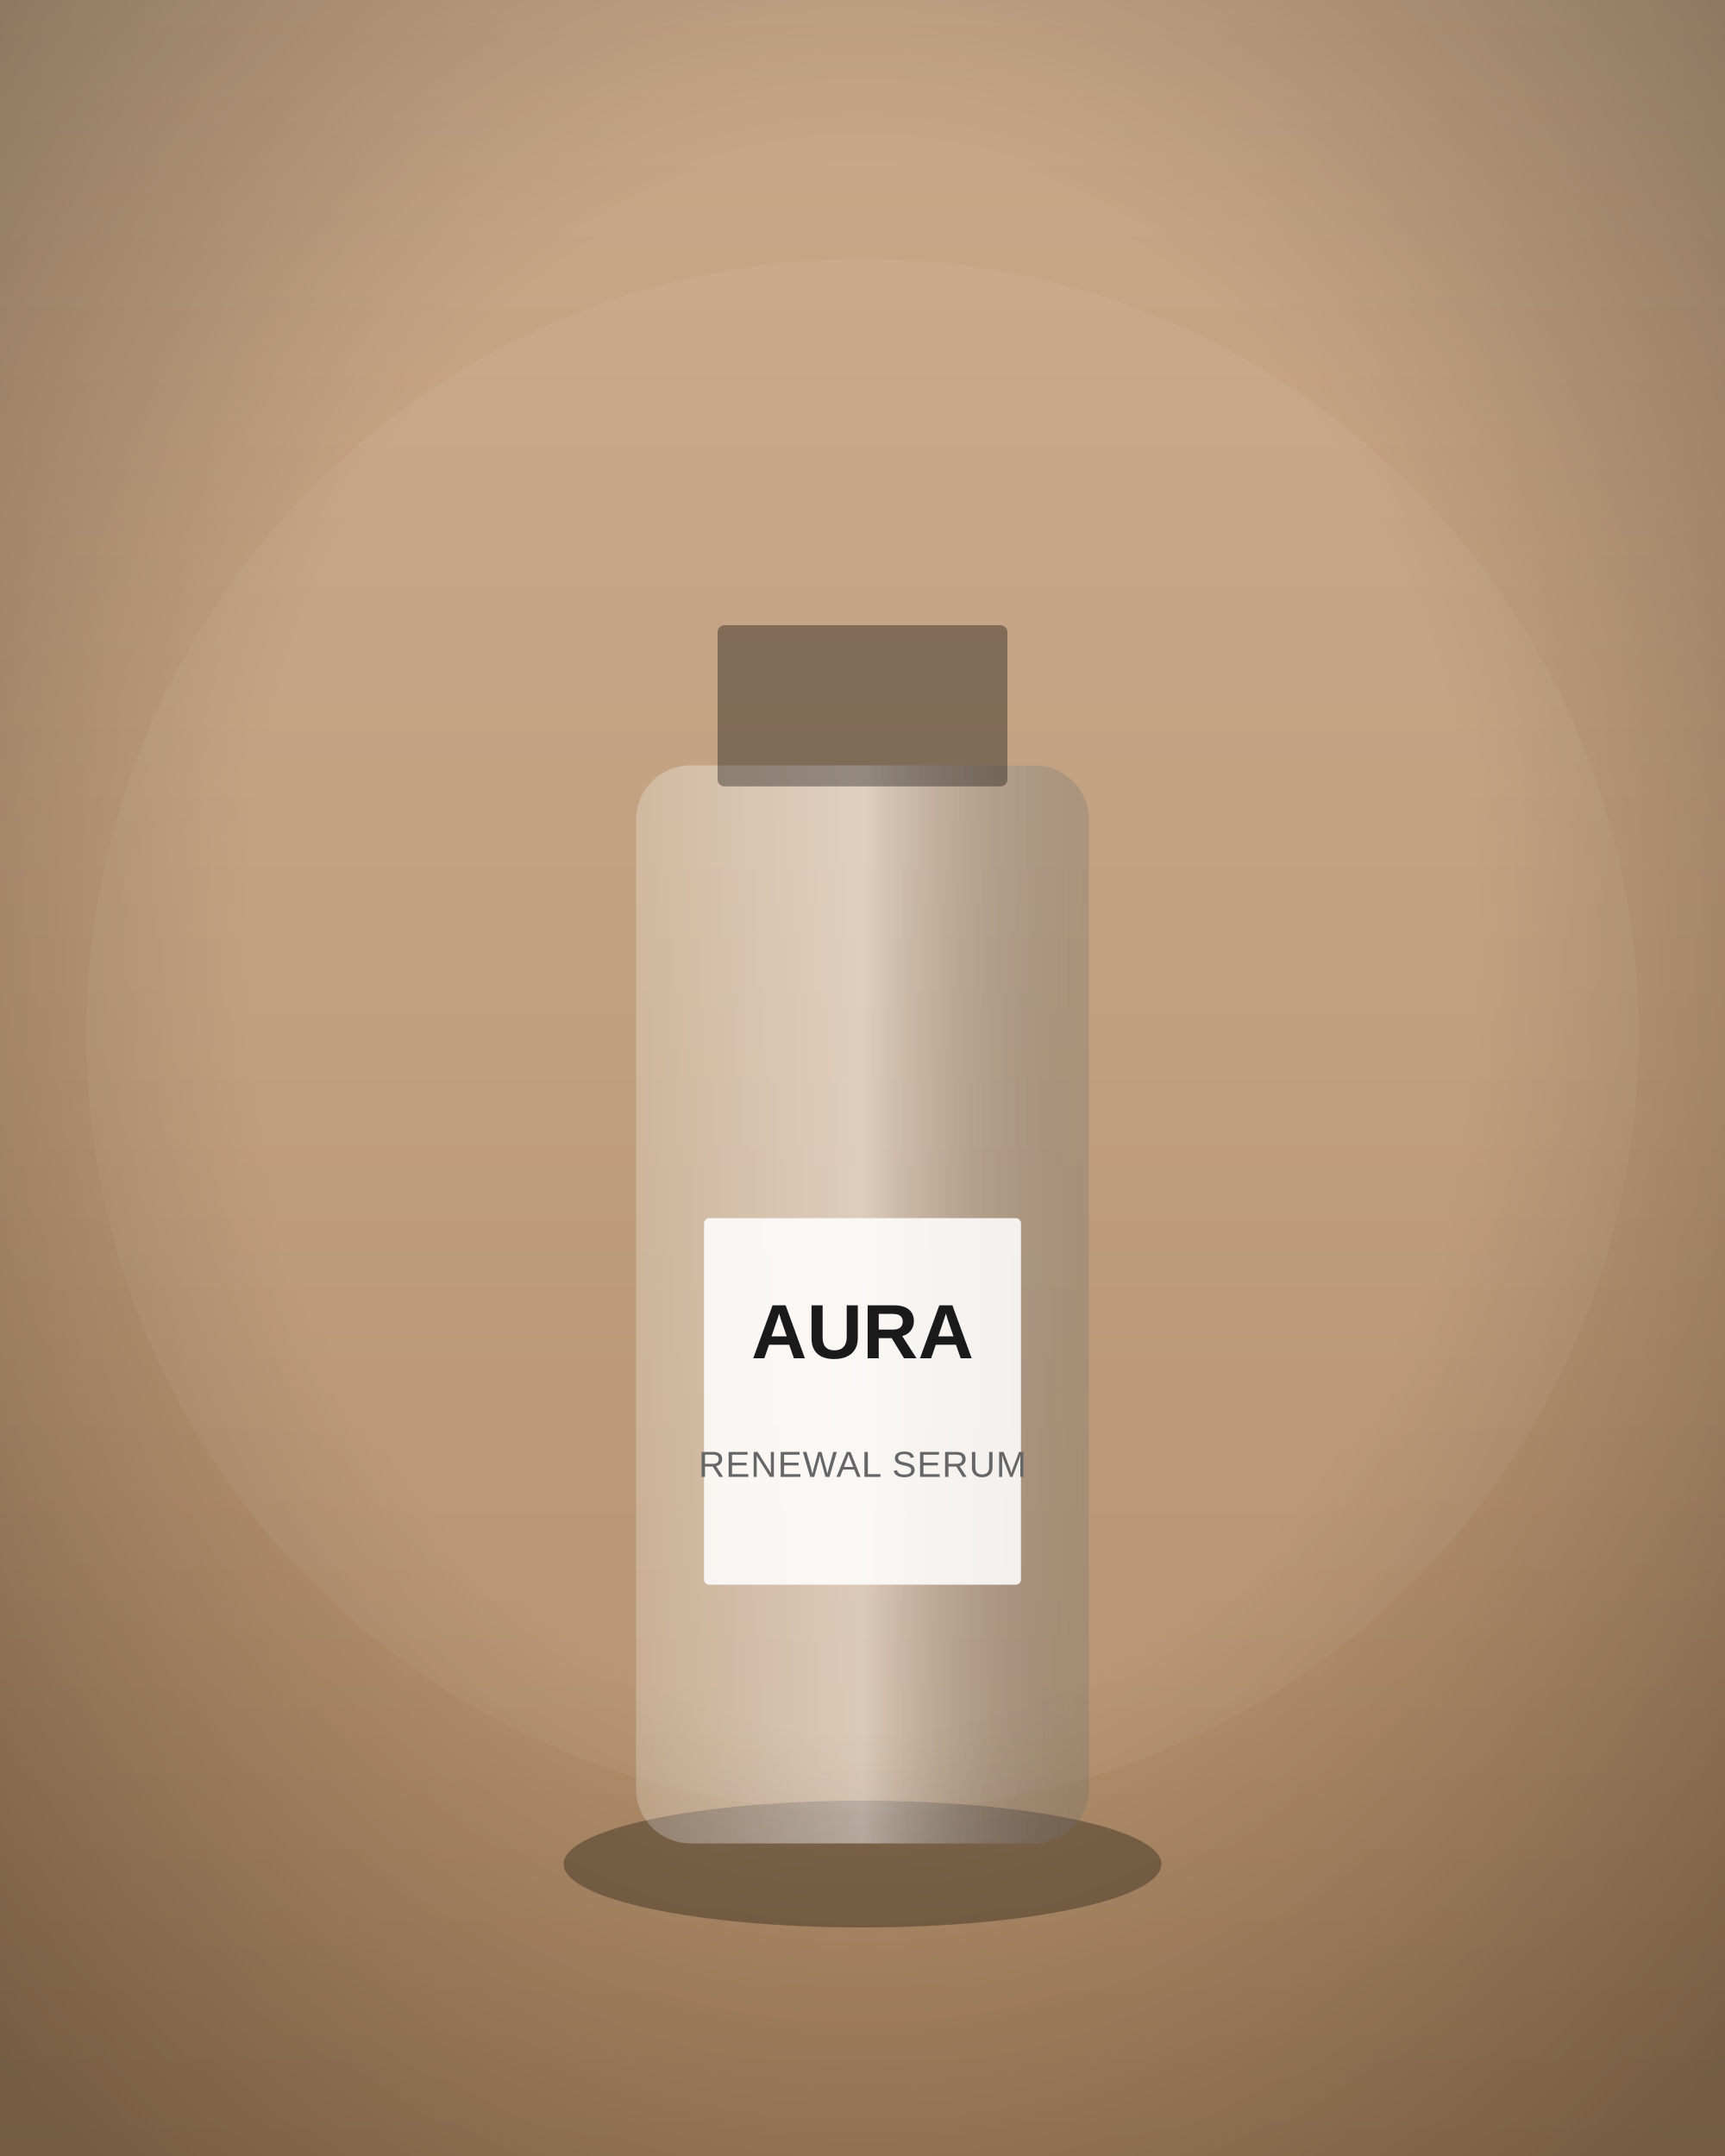
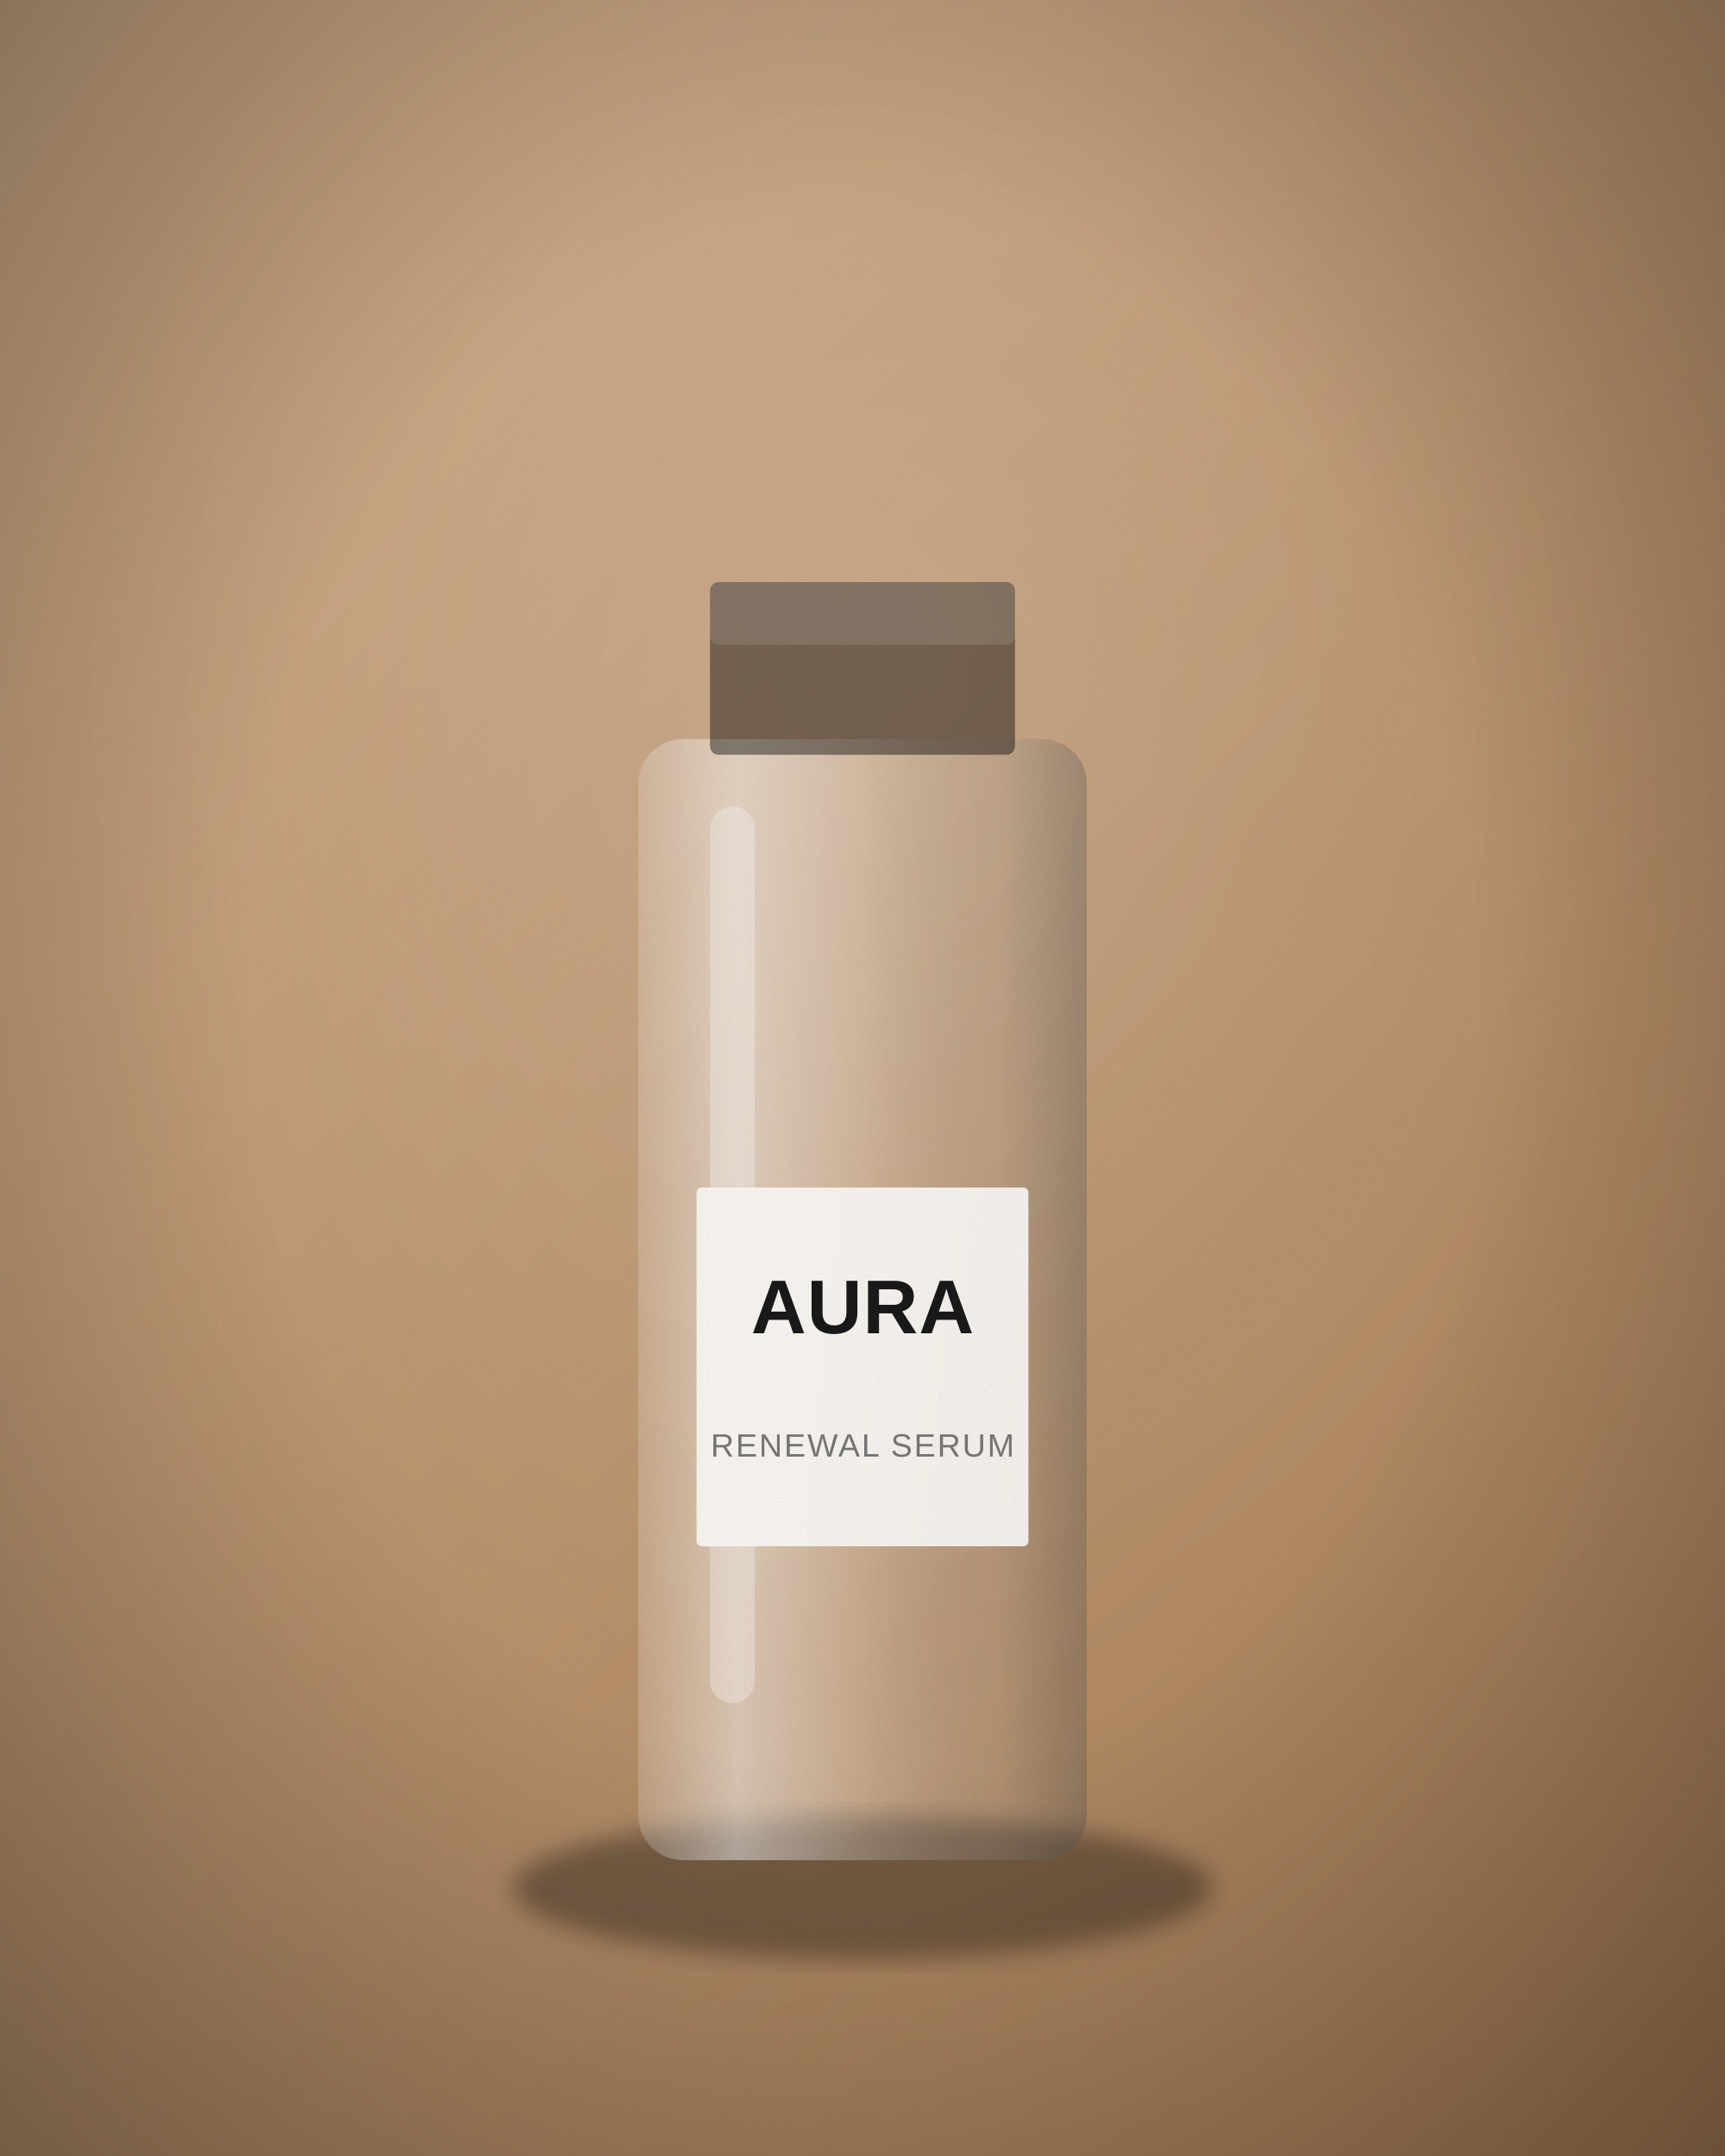
<svg xmlns="http://www.w3.org/2000/svg" viewBox="0 0 1000 1250" width="1000" height="1250">
  <defs>
-     <linearGradient id="bg" x1="0" y1="0" x2="0" y2="1">
-       <stop offset="0" stop-color="#c9a98a" />
-       <stop offset="1" stop-color="#b08a64" />
+     <linearGradient id="bg" x1="0.1" y1="0" x2="0.9" y2="1">
+       <stop offset="0" stop-color="#cda985" />
+       <stop offset="1" stop-color="#ab815a" />
    </linearGradient>
-     <radialGradient id="vig" cx="0.5" cy="0.44" r="0.72">
-       <stop offset="0.5" stop-color="rgba(0,0,0,0)" />
-       <stop offset="1" stop-color="rgba(0,0,0,0.34)" />
+     <radialGradient id="light" cx="0.5" cy="0.32" r="0.85">
+       <stop offset="0" stop-color="rgba(255,255,255,0.16)" />
+       <stop offset="0.55" stop-color="rgba(255,255,255,0)" />
+     </radialGradient>
+     <radialGradient id="vig" cx="0.5" cy="0.46" r="0.78">
+       <stop offset="0.46" stop-color="rgba(0,0,0,0)" />
+       <stop offset="1" stop-color="rgba(0,0,0,0.4)" />
    </radialGradient>
    <linearGradient id="glass" x1="0" y1="0" x2="1" y2="0">
-       <stop offset="0" stop-color="rgba(255,255,255,0.10)" />
-       <stop offset="0.5" stop-color="rgba(255,255,255,0.40)" />
-       <stop offset="1" stop-color="rgba(0,0,0,0.16)" />
+       <stop offset="0" stop-color="rgba(255,255,255,0.06)" />
+       <stop offset="0.22" stop-color="rgba(255,255,255,0.42)" />
+       <stop offset="0.5" stop-color="rgba(255,255,255,0.12)" />
+       <stop offset="0.8" stop-color="rgba(0,0,0,0.06)" />
+       <stop offset="1" stop-color="rgba(0,0,0,0.22)" />
    </linearGradient>
+     <linearGradient id="metal" x1="0" y1="0" x2="1" y2="0">
+       <stop offset="0" stop-color="rgba(255,255,255,0.04)" />
+       <stop offset="0.42" stop-color="rgba(255,255,255,0.62)" />
+       <stop offset="0.62" stop-color="rgba(255,255,255,0.2)" />
+       <stop offset="1" stop-color="rgba(0,0,0,0.34)" />
+     </linearGradient>
+     <filter id="grain">
+       <feTurbulence type="fractalNoise" baseFrequency="0.9" numOctaves="2" stitchTiles="stitch" seed="6" />
+       <feColorMatrix type="matrix" values="0 0 0 0 0  0 0 0 0 0  0 0 0 0 0  0 0 0 0.05 0" />
+     </filter>
+     <filter id="soft">
+       <feGaussianBlur stdDeviation="7" />
+     </filter>
  </defs>
  <rect width="1000" height="1250" fill="url(#bg)" />
-   <circle cx="500" cy="600" r="450" fill="rgba(255,255,255,0.05)" />
-   <ellipse cx="500" cy="1080.75" rx="173.25" ry="36.75" fill="rgba(0,0,0,0.3)" />
-   <rect x="368.75" y="443.75" width="262.5" height="625" rx="31.5" fill="rgba(255,255,255,0.16)" />
-   <rect x="368.75" y="443.75" width="262.5" height="625" rx="31.5" fill="url(#glass)" />
-   <rect x="416" y="362.5" width="168" height="93.437" rx="4" fill="rgba(0,0,0,0.34)" />
-   <rect x="408.125" y="706.25" width="183.75" height="212.5" rx="3" fill="rgba(255,255,255,0.86)" />
-   <text x="500" y="787.5" font-family="Archivo, Arial, sans-serif" font-size="44.625" font-weight="700" fill="#1a1a1a" text-anchor="middle">AURA</text>
-   <text x="500" y="856.25" font-family="Archivo, Arial, sans-serif" font-size="21" fill="#666" text-anchor="middle" letter-spacing="0.5">RENEWAL SERUM</text>
+   <rect width="1000" height="1250" fill="url(#light)" />
+   <ellipse cx="500" cy="1094.5" rx="202.8" ry="41.6" fill="rgba(0,0,0,0.34)" filter="url(#soft)" />
+   <rect x="370" y="428.5" width="260" height="650" rx="26" fill="rgba(255,255,255,0.14)" />
+   <rect x="370" y="428.5" width="260" height="650" rx="26" fill="url(#glass)" />
+   <rect x="411.6" y="467.5" width="26" height="520" rx="13" fill="rgba(255,255,255,0.3)" />
+   <rect x="411.6" y="337.5" width="176.8" height="100.1" rx="5" fill="rgba(0,0,0,0.42)" />
+   <rect x="411.6" y="337.5" width="176.8" height="36.4" rx="5" fill="rgba(255,255,255,0.12)" />
+   <rect x="403.8" y="688.5" width="192.4" height="208" rx="3" fill="rgba(252,250,246,0.92)" />
+   <text x="500" y="773" font-family="Archivo, Arial, sans-serif" font-size="44.2" font-weight="700" letter-spacing="0.5" fill="#1a1a1a" text-anchor="middle">AURA</text>
+   <text x="500" y="844.5" font-family="Archivo, Arial, sans-serif" font-size="18.72" fill="#777" text-anchor="middle" letter-spacing="1">RENEWAL SERUM</text>
  <rect width="1000" height="1250" fill="url(#vig)" />
+   <rect width="1000" height="1250" filter="url(#grain)" />
</svg>
